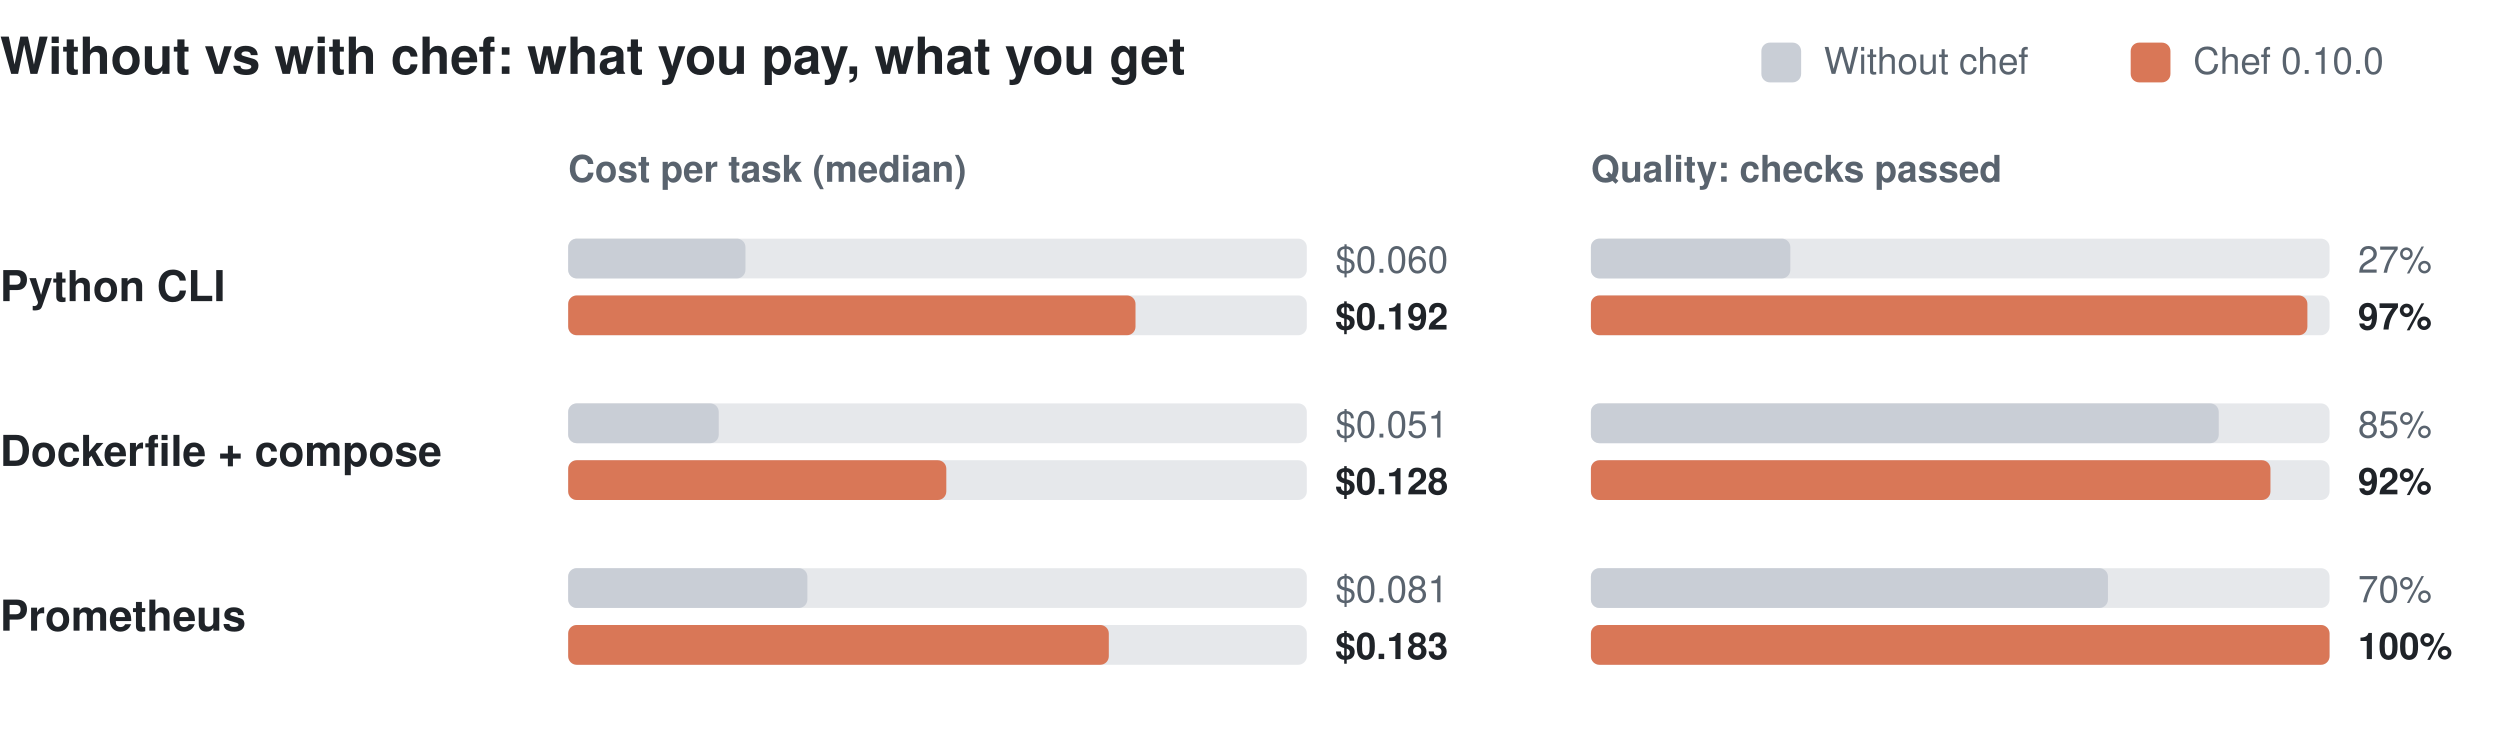
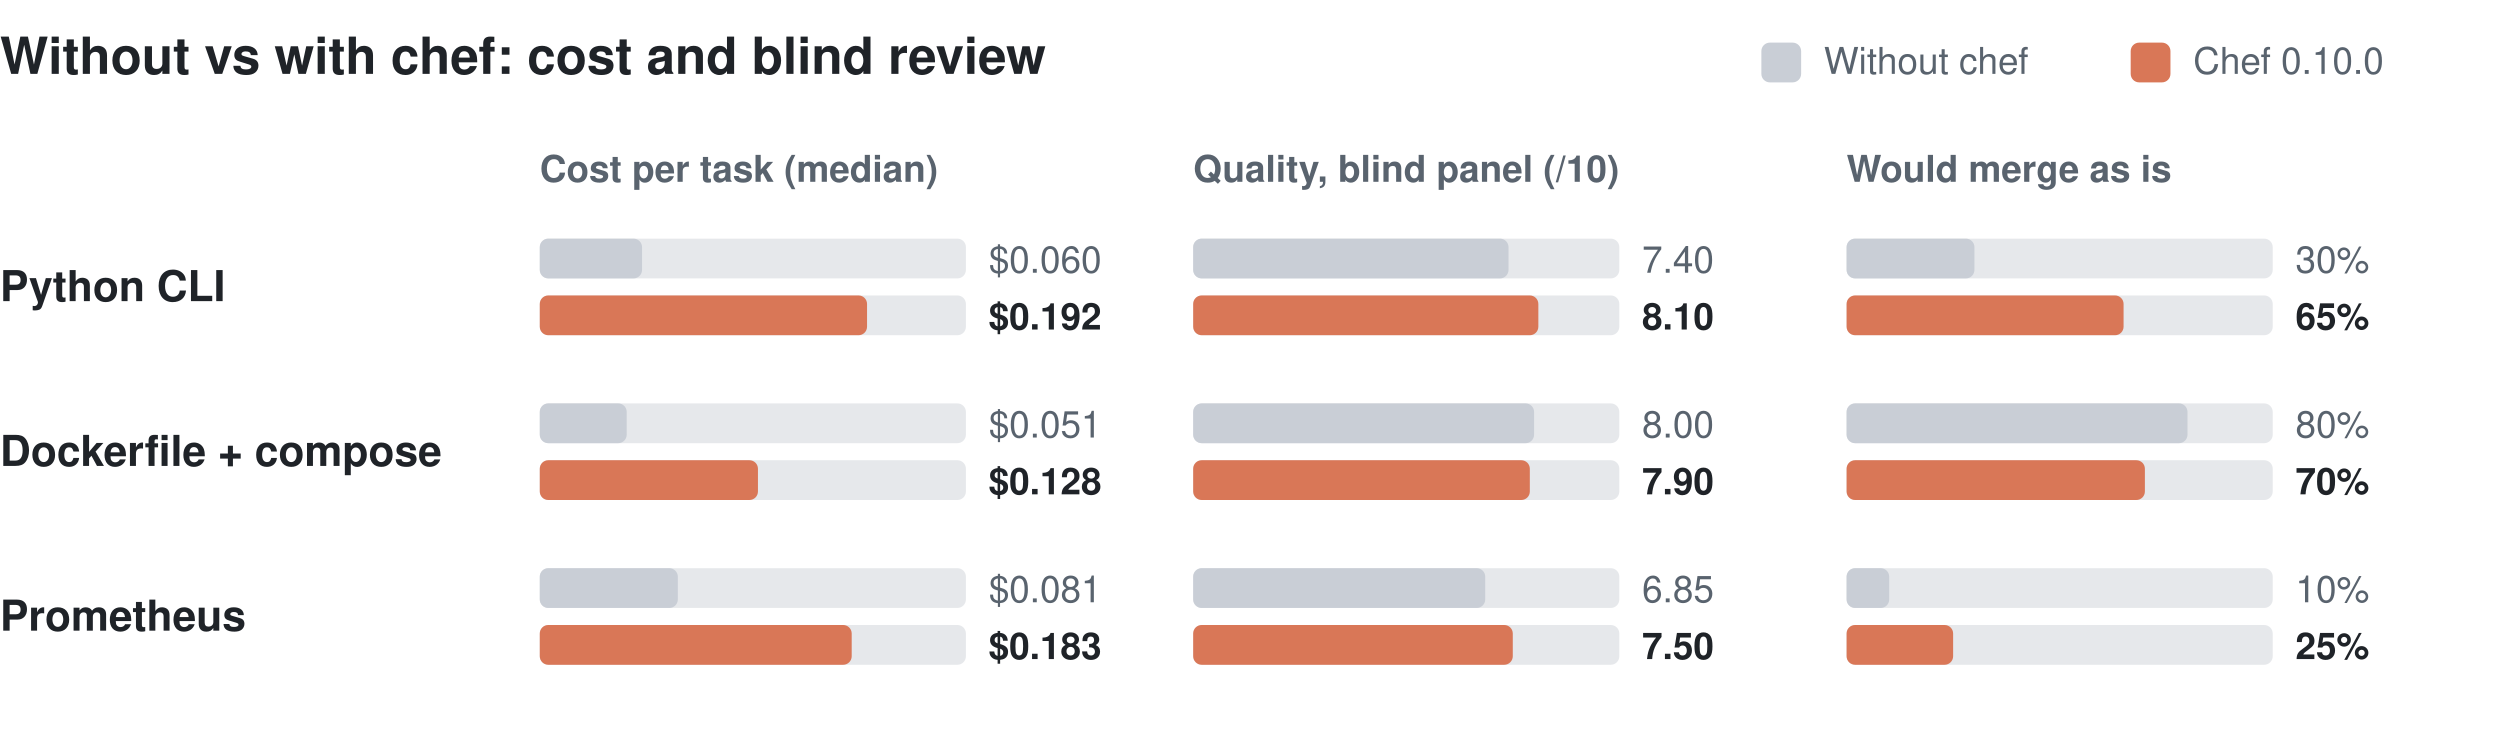
- <svg xmlns="http://www.w3.org/2000/svg" width="880" height="258" viewBox="0 0 880 258" role="img" aria-label="Without chef versus with chef 0.10.0, median cost and quality per task over 5 runs. Python CLI: $0.060 for 27% of checks passed, versus $0.192 for 97%. Dockerfile and compose: $0.051 for 85%, versus $0.128 for 92%. Prometheus: $0.081 for 70%, versus $0.183 for 100%.">
-   <text x="0.0" y="26.0" fill="#1F2328" font-family="-apple-system, BlinkMacSystemFont, 'Segoe UI', Helvetica, Arial, sans-serif" font-size="18" font-weight="600" text-anchor="start">Without vs with chef: what you pay, what you get</text>
+ <svg xmlns="http://www.w3.org/2000/svg" width="880" height="258" viewBox="0 0 880 258" role="img" aria-label="Without chef versus with chef 0.10.0, per task over 5 runs: median cost, blind panel quality score out of 10, and share of blind reviews that would merge as is. Python CLI: $0.060, 7.4, 30% versus $0.192, 8.1, 65%. Dockerfile and compose: $0.051, 8.0, 80% versus $0.128, 7.9, 70%. Prometheus: $0.081, 6.85, 10% versus $0.183, 7.5, 25%.">
+   <text x="0.0" y="26.0" fill="#1F2328" font-family="-apple-system, BlinkMacSystemFont, 'Segoe UI', Helvetica, Arial, sans-serif" font-size="18" font-weight="600" text-anchor="start">Without vs with chef: cost and blind review</text>
  <rect x="620.0" y="15.0" width="14.0" height="14.0" rx="3" fill="#C9CED6" />
  <text x="642.0" y="26.0" fill="#59636E" font-family="-apple-system, BlinkMacSystemFont, 'Segoe UI', Helvetica, Arial, sans-serif" font-size="13" font-weight="400" text-anchor="start">Without chef</text>
  <rect x="750.0" y="15.0" width="14.0" height="14.0" rx="3" fill="#D97757" />
  <text x="772.0" y="26.0" fill="#59636E" font-family="-apple-system, BlinkMacSystemFont, 'Segoe UI', Helvetica, Arial, sans-serif" font-size="13" font-weight="400" text-anchor="start">Chef 0.10.0</text>
-   <text x="200.0" y="64.0" fill="#59636E" font-family="-apple-system, BlinkMacSystemFont, 'Segoe UI', Helvetica, Arial, sans-serif" font-size="13" font-weight="600" text-anchor="start">Cost per task (median)</text>
-   <text x="560.0" y="64.0" fill="#59636E" font-family="-apple-system, BlinkMacSystemFont, 'Segoe UI', Helvetica, Arial, sans-serif" font-size="13" font-weight="600" text-anchor="start">Quality: checks passed</text>
+   <text x="190.0" y="64.0" fill="#59636E" font-family="-apple-system, BlinkMacSystemFont, 'Segoe UI', Helvetica, Arial, sans-serif" font-size="13" font-weight="600" text-anchor="start">Cost per task (median)</text>
+   <text x="420.0" y="64.0" fill="#59636E" font-family="-apple-system, BlinkMacSystemFont, 'Segoe UI', Helvetica, Arial, sans-serif" font-size="13" font-weight="600" text-anchor="start">Quality, blind panel (/10)</text>
+   <text x="650.0" y="64.0" fill="#59636E" font-family="-apple-system, BlinkMacSystemFont, 'Segoe UI', Helvetica, Arial, sans-serif" font-size="13" font-weight="600" text-anchor="start">Would merge as is</text>
  <text x="0.0" y="106.0" fill="#1F2328" font-family="-apple-system, BlinkMacSystemFont, 'Segoe UI', Helvetica, Arial, sans-serif" font-size="15" font-weight="600" text-anchor="start">Python CLI</text>
-   <rect x="200.0" y="84.0" width="260.0" height="14.0" rx="3" fill="#E6E8EB" />
-   <rect x="200.0" y="84.0" width="62.4" height="14.0" rx="3" fill="#C9CED6" />
-   <text x="470.0" y="96.0" fill="#59636E" font-family="-apple-system, BlinkMacSystemFont, 'Segoe UI', Helvetica, Arial, sans-serif" font-size="13" font-weight="400" text-anchor="start">$0.060</text>
-   <rect x="200.0" y="104.0" width="260.0" height="14.0" rx="3" fill="#E6E8EB" />
-   <rect x="200.0" y="104.0" width="199.7" height="14.0" rx="3" fill="#D97757" />
-   <text x="470.0" y="116.0" fill="#1F2328" font-family="-apple-system, BlinkMacSystemFont, 'Segoe UI', Helvetica, Arial, sans-serif" font-size="13" font-weight="600" text-anchor="start">$0.192</text>
-   <rect x="560.0" y="84.0" width="260.0" height="14.0" rx="3" fill="#E6E8EB" />
-   <rect x="560.0" y="84.0" width="70.2" height="14.0" rx="3" fill="#C9CED6" />
-   <text x="830.0" y="96.0" fill="#59636E" font-family="-apple-system, BlinkMacSystemFont, 'Segoe UI', Helvetica, Arial, sans-serif" font-size="13" font-weight="400" text-anchor="start">27%</text>
-   <rect x="560.0" y="104.0" width="260.0" height="14.0" rx="3" fill="#E6E8EB" />
-   <rect x="560.0" y="104.0" width="252.2" height="14.0" rx="3" fill="#D97757" />
-   <text x="830.0" y="116.0" fill="#1F2328" font-family="-apple-system, BlinkMacSystemFont, 'Segoe UI', Helvetica, Arial, sans-serif" font-size="13" font-weight="600" text-anchor="start">97%</text>
+   <rect x="190.0" y="84.0" width="150.0" height="14.0" rx="3" fill="#E6E8EB" />
+   <rect x="190.0" y="84.0" width="36.0" height="14.0" rx="3" fill="#C9CED6" />
+   <text x="348.0" y="96.0" fill="#59636E" font-family="-apple-system, BlinkMacSystemFont, 'Segoe UI', Helvetica, Arial, sans-serif" font-size="13" font-weight="400" text-anchor="start">$0.060</text>
+   <rect x="190.0" y="104.0" width="150.0" height="14.0" rx="3" fill="#E6E8EB" />
+   <rect x="190.0" y="104.0" width="115.2" height="14.0" rx="3" fill="#D97757" />
+   <text x="348.0" y="116.0" fill="#1F2328" font-family="-apple-system, BlinkMacSystemFont, 'Segoe UI', Helvetica, Arial, sans-serif" font-size="13" font-weight="600" text-anchor="start">$0.192</text>
+   <rect x="420.0" y="84.0" width="150.0" height="14.0" rx="3" fill="#E6E8EB" />
+   <rect x="420.0" y="84.0" width="111.0" height="14.0" rx="3" fill="#C9CED6" />
+   <text x="578.0" y="96.0" fill="#59636E" font-family="-apple-system, BlinkMacSystemFont, 'Segoe UI', Helvetica, Arial, sans-serif" font-size="13" font-weight="400" text-anchor="start">7.40</text>
+   <rect x="420.0" y="104.0" width="150.0" height="14.0" rx="3" fill="#E6E8EB" />
+   <rect x="420.0" y="104.0" width="121.5" height="14.0" rx="3" fill="#D97757" />
+   <text x="578.0" y="116.0" fill="#1F2328" font-family="-apple-system, BlinkMacSystemFont, 'Segoe UI', Helvetica, Arial, sans-serif" font-size="13" font-weight="600" text-anchor="start">8.10</text>
+   <rect x="650.0" y="84.0" width="150.0" height="14.0" rx="3" fill="#E6E8EB" />
+   <rect x="650.0" y="84.0" width="45.0" height="14.0" rx="3" fill="#C9CED6" />
+   <text x="808.0" y="96.0" fill="#59636E" font-family="-apple-system, BlinkMacSystemFont, 'Segoe UI', Helvetica, Arial, sans-serif" font-size="13" font-weight="400" text-anchor="start">30%</text>
+   <rect x="650.0" y="104.0" width="150.0" height="14.0" rx="3" fill="#E6E8EB" />
+   <rect x="650.0" y="104.0" width="97.5" height="14.0" rx="3" fill="#D97757" />
+   <text x="808.0" y="116.0" fill="#1F2328" font-family="-apple-system, BlinkMacSystemFont, 'Segoe UI', Helvetica, Arial, sans-serif" font-size="13" font-weight="600" text-anchor="start">65%</text>
  <text x="0.0" y="164.0" fill="#1F2328" font-family="-apple-system, BlinkMacSystemFont, 'Segoe UI', Helvetica, Arial, sans-serif" font-size="15" font-weight="600" text-anchor="start">Dockerfile + compose</text>
-   <rect x="200.0" y="142.0" width="260.0" height="14.0" rx="3" fill="#E6E8EB" />
-   <rect x="200.0" y="142.0" width="53.0" height="14.0" rx="3" fill="#C9CED6" />
-   <text x="470.0" y="154.0" fill="#59636E" font-family="-apple-system, BlinkMacSystemFont, 'Segoe UI', Helvetica, Arial, sans-serif" font-size="13" font-weight="400" text-anchor="start">$0.051</text>
-   <rect x="200.0" y="162.0" width="260.0" height="14.0" rx="3" fill="#E6E8EB" />
-   <rect x="200.0" y="162.0" width="133.1" height="14.0" rx="3" fill="#D97757" />
-   <text x="470.0" y="174.0" fill="#1F2328" font-family="-apple-system, BlinkMacSystemFont, 'Segoe UI', Helvetica, Arial, sans-serif" font-size="13" font-weight="600" text-anchor="start">$0.128</text>
-   <rect x="560.0" y="142.0" width="260.0" height="14.0" rx="3" fill="#E6E8EB" />
-   <rect x="560.0" y="142.0" width="221.0" height="14.0" rx="3" fill="#C9CED6" />
-   <text x="830.0" y="154.0" fill="#59636E" font-family="-apple-system, BlinkMacSystemFont, 'Segoe UI', Helvetica, Arial, sans-serif" font-size="13" font-weight="400" text-anchor="start">85%</text>
-   <rect x="560.0" y="162.0" width="260.0" height="14.0" rx="3" fill="#E6E8EB" />
-   <rect x="560.0" y="162.0" width="239.2" height="14.0" rx="3" fill="#D97757" />
-   <text x="830.0" y="174.0" fill="#1F2328" font-family="-apple-system, BlinkMacSystemFont, 'Segoe UI', Helvetica, Arial, sans-serif" font-size="13" font-weight="600" text-anchor="start">92%</text>
+   <rect x="190.0" y="142.0" width="150.0" height="14.0" rx="3" fill="#E6E8EB" />
+   <rect x="190.0" y="142.0" width="30.6" height="14.0" rx="3" fill="#C9CED6" />
+   <text x="348.0" y="154.0" fill="#59636E" font-family="-apple-system, BlinkMacSystemFont, 'Segoe UI', Helvetica, Arial, sans-serif" font-size="13" font-weight="400" text-anchor="start">$0.051</text>
+   <rect x="190.0" y="162.0" width="150.0" height="14.0" rx="3" fill="#E6E8EB" />
+   <rect x="190.0" y="162.0" width="76.8" height="14.0" rx="3" fill="#D97757" />
+   <text x="348.0" y="174.0" fill="#1F2328" font-family="-apple-system, BlinkMacSystemFont, 'Segoe UI', Helvetica, Arial, sans-serif" font-size="13" font-weight="600" text-anchor="start">$0.128</text>
+   <rect x="420.0" y="142.0" width="150.0" height="14.0" rx="3" fill="#E6E8EB" />
+   <rect x="420.0" y="142.0" width="120.0" height="14.0" rx="3" fill="#C9CED6" />
+   <text x="578.0" y="154.0" fill="#59636E" font-family="-apple-system, BlinkMacSystemFont, 'Segoe UI', Helvetica, Arial, sans-serif" font-size="13" font-weight="400" text-anchor="start">8.00</text>
+   <rect x="420.0" y="162.0" width="150.0" height="14.0" rx="3" fill="#E6E8EB" />
+   <rect x="420.0" y="162.0" width="118.5" height="14.0" rx="3" fill="#D97757" />
+   <text x="578.0" y="174.0" fill="#1F2328" font-family="-apple-system, BlinkMacSystemFont, 'Segoe UI', Helvetica, Arial, sans-serif" font-size="13" font-weight="600" text-anchor="start">7.90</text>
+   <rect x="650.0" y="142.0" width="150.0" height="14.0" rx="3" fill="#E6E8EB" />
+   <rect x="650.0" y="142.0" width="120.0" height="14.0" rx="3" fill="#C9CED6" />
+   <text x="808.0" y="154.0" fill="#59636E" font-family="-apple-system, BlinkMacSystemFont, 'Segoe UI', Helvetica, Arial, sans-serif" font-size="13" font-weight="400" text-anchor="start">80%</text>
+   <rect x="650.0" y="162.0" width="150.0" height="14.0" rx="3" fill="#E6E8EB" />
+   <rect x="650.0" y="162.0" width="105.0" height="14.0" rx="3" fill="#D97757" />
+   <text x="808.0" y="174.0" fill="#1F2328" font-family="-apple-system, BlinkMacSystemFont, 'Segoe UI', Helvetica, Arial, sans-serif" font-size="13" font-weight="600" text-anchor="start">70%</text>
  <text x="0.0" y="222.0" fill="#1F2328" font-family="-apple-system, BlinkMacSystemFont, 'Segoe UI', Helvetica, Arial, sans-serif" font-size="15" font-weight="600" text-anchor="start">Prometheus</text>
-   <rect x="200.0" y="200.0" width="260.0" height="14.0" rx="3" fill="#E6E8EB" />
-   <rect x="200.0" y="200.0" width="84.2" height="14.0" rx="3" fill="#C9CED6" />
-   <text x="470.0" y="212.0" fill="#59636E" font-family="-apple-system, BlinkMacSystemFont, 'Segoe UI', Helvetica, Arial, sans-serif" font-size="13" font-weight="400" text-anchor="start">$0.081</text>
-   <rect x="200.0" y="220.0" width="260.0" height="14.0" rx="3" fill="#E6E8EB" />
-   <rect x="200.0" y="220.0" width="190.3" height="14.0" rx="3" fill="#D97757" />
-   <text x="470.0" y="232.0" fill="#1F2328" font-family="-apple-system, BlinkMacSystemFont, 'Segoe UI', Helvetica, Arial, sans-serif" font-size="13" font-weight="600" text-anchor="start">$0.183</text>
-   <rect x="560.0" y="200.0" width="260.0" height="14.0" rx="3" fill="#E6E8EB" />
-   <rect x="560.0" y="200.0" width="182.0" height="14.0" rx="3" fill="#C9CED6" />
-   <text x="830.0" y="212.0" fill="#59636E" font-family="-apple-system, BlinkMacSystemFont, 'Segoe UI', Helvetica, Arial, sans-serif" font-size="13" font-weight="400" text-anchor="start">70%</text>
-   <rect x="560.0" y="220.0" width="260.0" height="14.0" rx="3" fill="#E6E8EB" />
-   <rect x="560.0" y="220.0" width="260.0" height="14.0" rx="3" fill="#D97757" />
-   <text x="830.0" y="232.0" fill="#1F2328" font-family="-apple-system, BlinkMacSystemFont, 'Segoe UI', Helvetica, Arial, sans-serif" font-size="13" font-weight="600" text-anchor="start">100%</text>
+   <rect x="190.0" y="200.0" width="150.0" height="14.0" rx="3" fill="#E6E8EB" />
+   <rect x="190.0" y="200.0" width="48.6" height="14.0" rx="3" fill="#C9CED6" />
+   <text x="348.0" y="212.0" fill="#59636E" font-family="-apple-system, BlinkMacSystemFont, 'Segoe UI', Helvetica, Arial, sans-serif" font-size="13" font-weight="400" text-anchor="start">$0.081</text>
+   <rect x="190.0" y="220.0" width="150.0" height="14.0" rx="3" fill="#E6E8EB" />
+   <rect x="190.0" y="220.0" width="109.8" height="14.0" rx="3" fill="#D97757" />
+   <text x="348.0" y="232.0" fill="#1F2328" font-family="-apple-system, BlinkMacSystemFont, 'Segoe UI', Helvetica, Arial, sans-serif" font-size="13" font-weight="600" text-anchor="start">$0.183</text>
+   <rect x="420.0" y="200.0" width="150.0" height="14.0" rx="3" fill="#E6E8EB" />
+   <rect x="420.0" y="200.0" width="102.8" height="14.0" rx="3" fill="#C9CED6" />
+   <text x="578.0" y="212.0" fill="#59636E" font-family="-apple-system, BlinkMacSystemFont, 'Segoe UI', Helvetica, Arial, sans-serif" font-size="13" font-weight="400" text-anchor="start">6.85</text>
+   <rect x="420.0" y="220.0" width="150.0" height="14.0" rx="3" fill="#E6E8EB" />
+   <rect x="420.0" y="220.0" width="112.5" height="14.0" rx="3" fill="#D97757" />
+   <text x="578.0" y="232.0" fill="#1F2328" font-family="-apple-system, BlinkMacSystemFont, 'Segoe UI', Helvetica, Arial, sans-serif" font-size="13" font-weight="600" text-anchor="start">7.50</text>
+   <rect x="650.0" y="200.0" width="150.0" height="14.0" rx="3" fill="#E6E8EB" />
+   <rect x="650.0" y="200.0" width="15.0" height="14.0" rx="3" fill="#C9CED6" />
+   <text x="808.0" y="212.0" fill="#59636E" font-family="-apple-system, BlinkMacSystemFont, 'Segoe UI', Helvetica, Arial, sans-serif" font-size="13" font-weight="400" text-anchor="start">10%</text>
+   <rect x="650.0" y="220.0" width="150.0" height="14.0" rx="3" fill="#E6E8EB" />
+   <rect x="650.0" y="220.0" width="37.5" height="14.0" rx="3" fill="#D97757" />
+   <text x="808.0" y="232.0" fill="#1F2328" font-family="-apple-system, BlinkMacSystemFont, 'Segoe UI', Helvetica, Arial, sans-serif" font-size="13" font-weight="600" text-anchor="start">25%</text>
</svg>
